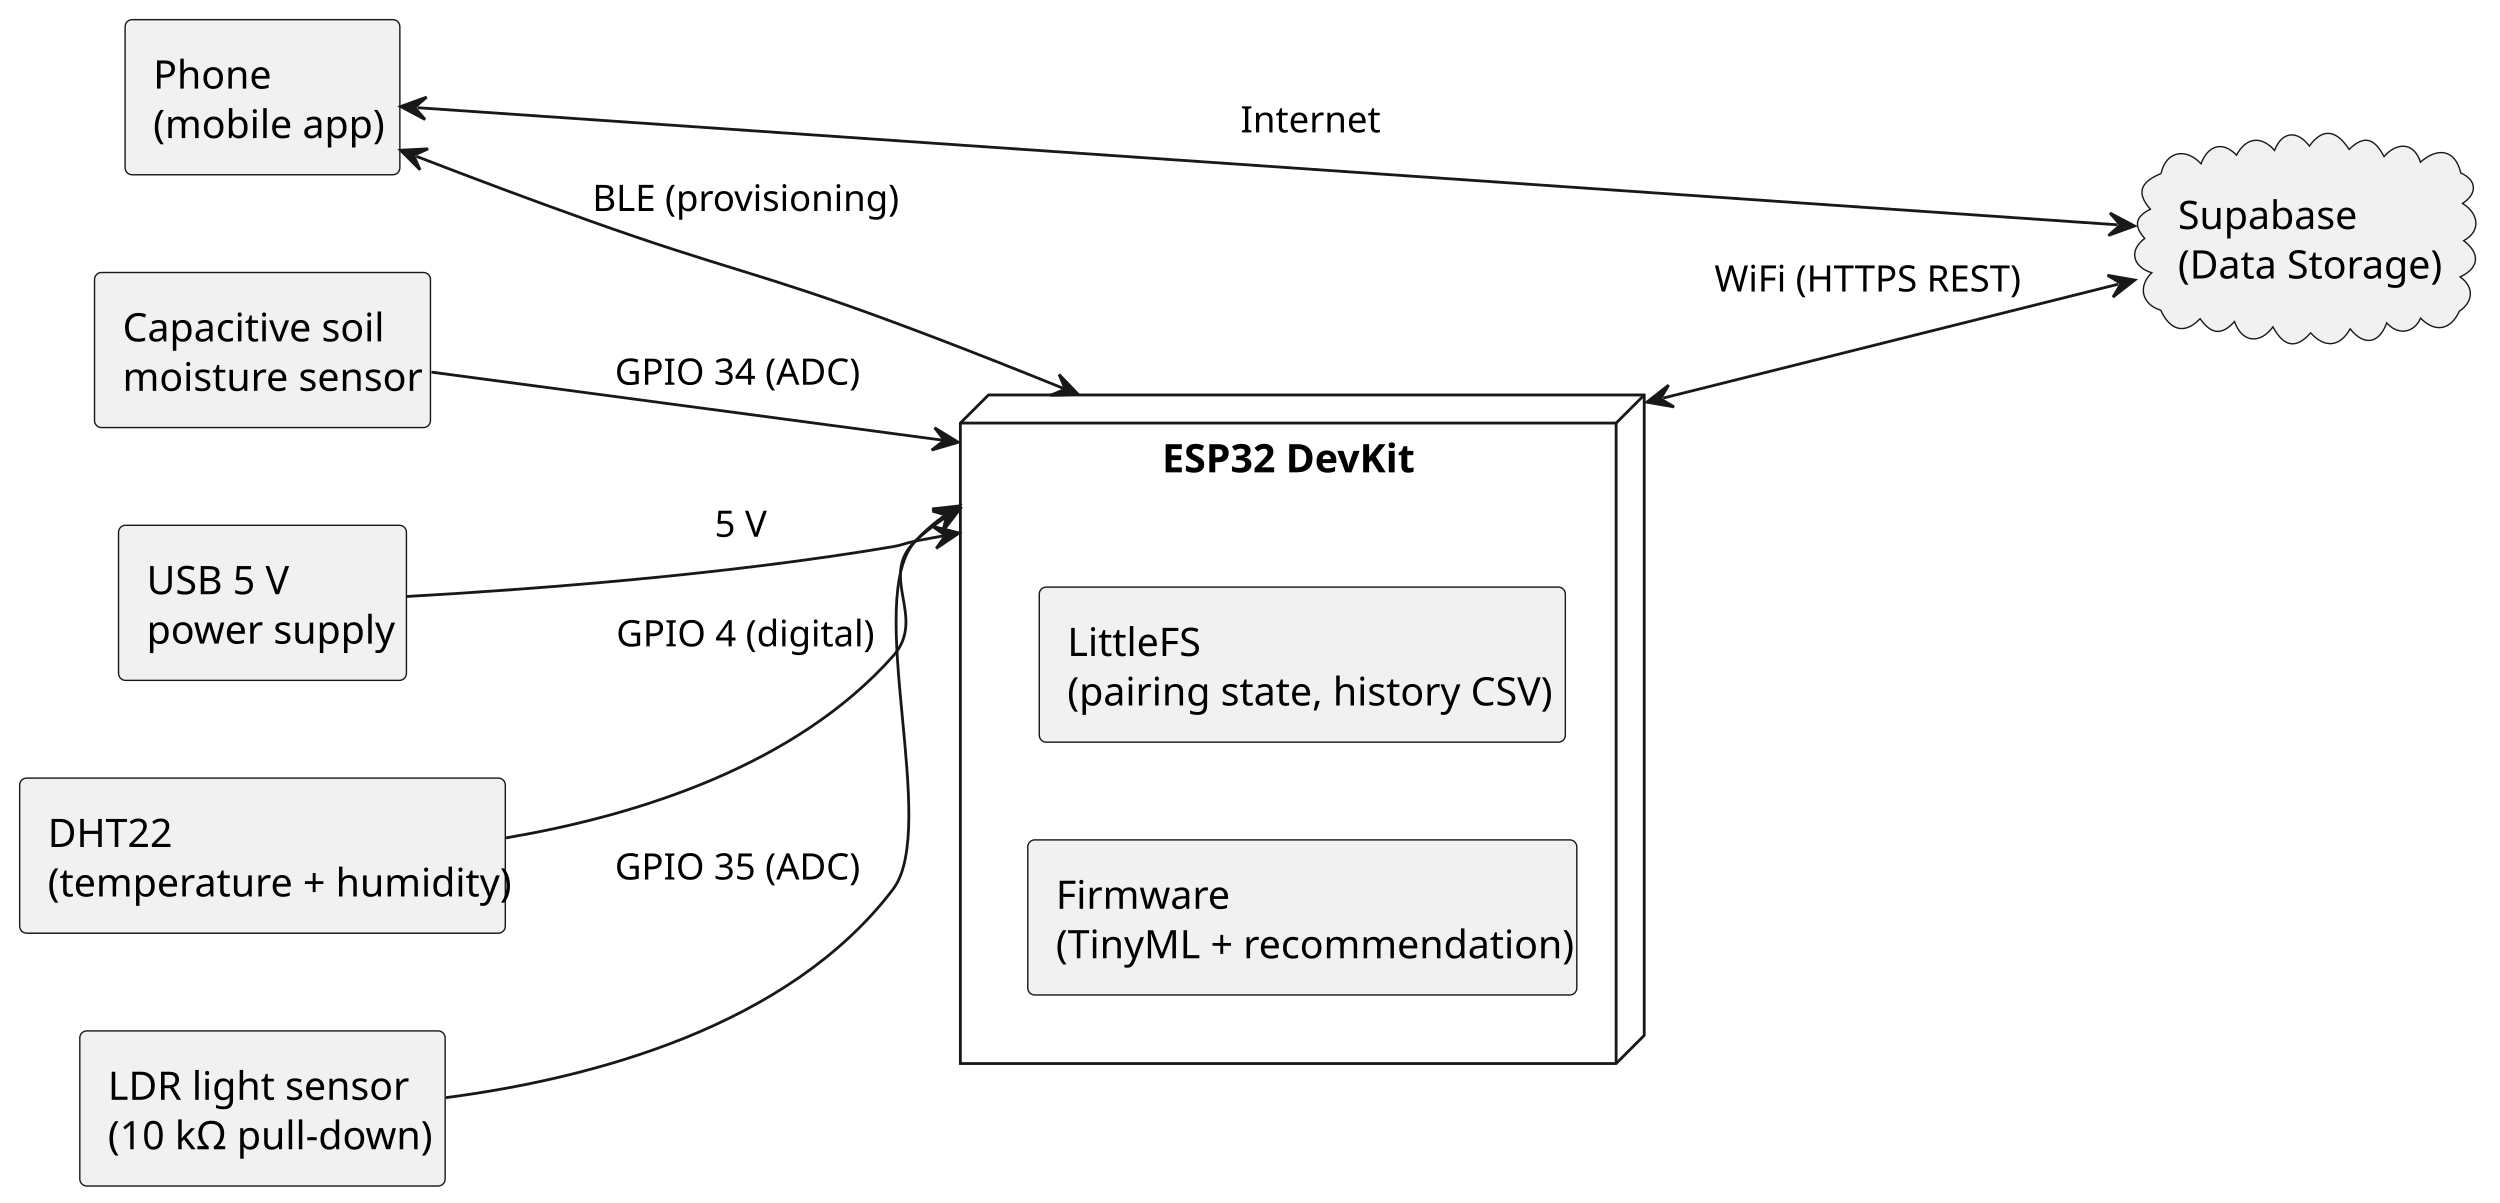
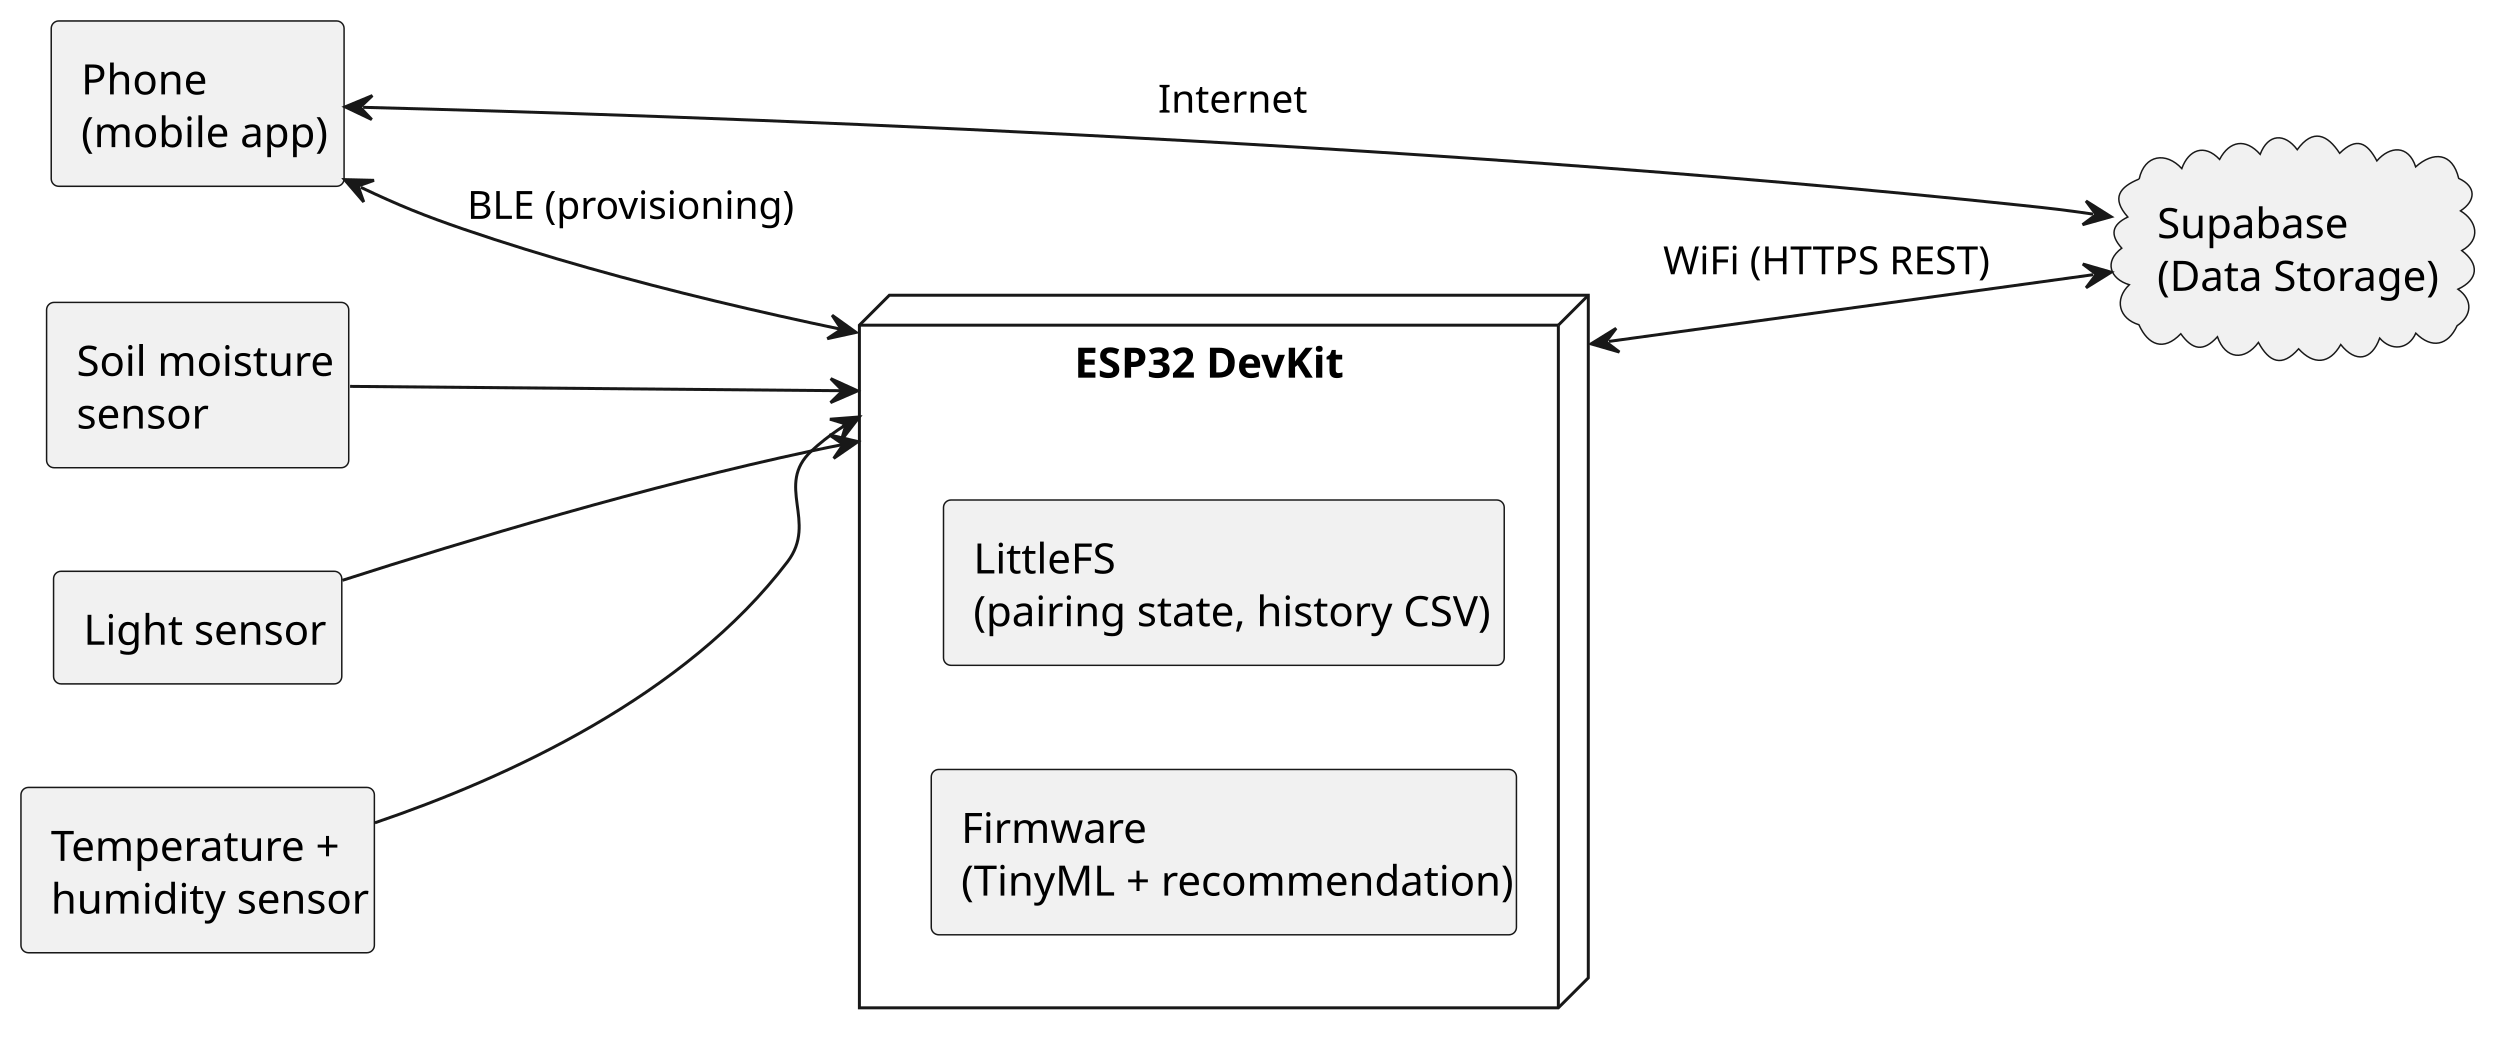
- <svg xmlns="http://www.w3.org/2000/svg" contentStyleType="text/css" data-diagram-type="DESCRIPTION" height="428px" preserveAspectRatio="none" style="width:890px;height:428px;background:#FFFFFF;" version="1.1" viewBox="0 0 890 428" width="890px" zoomAndPan="magnify">
+ <svg xmlns="http://www.w3.org/2000/svg" contentStyleType="text/css" data-diagram-type="DESCRIPTION" height="353px" preserveAspectRatio="none" style="width:835px;height:353px;background:#FFFFFF;" version="1.1" viewBox="0 0 835 353" width="835px" zoomAndPan="magnify">
  <defs />
  <g>
    <g class="cluster" data-qualified-name="ESP" data-source-line="4" id="ent0002">
-       <polygon fill="none" points="341.89,150.61,351.89,140.61,585.34,140.61,585.34,368.61,575.34,378.61,341.89,378.61,341.89,150.61" style="stroke:#181818;stroke-width:1;" />
-       <line style="stroke:#181818;stroke-width:1;" x1="575.34" x2="585.34" y1="150.61" y2="140.61" />
-       <line style="stroke:#181818;stroke-width:1;" x1="341.89" x2="575.34" y1="150.61" y2="150.61" />
-       <line style="stroke:#181818;stroke-width:1;" x1="575.34" x2="575.34" y1="150.61" y2="378.61" />
-       <text fill="#000000" font-family="sans-serif" font-size="14" font-weight="bold" lengthAdjust="spacing" textLength="91.82" x="413.705" y="168.143">ESP32 DevKit</text>
+       <polygon fill="none" points="287.04,108.61,297.04,98.61,530.49,98.61,530.49,326.61,520.49,336.61,287.04,336.61,287.04,108.61" style="stroke:#181818;stroke-width:1;" />
+       <line style="stroke:#181818;stroke-width:1;" x1="520.49" x2="530.49" y1="108.61" y2="98.61" />
+       <line style="stroke:#181818;stroke-width:1;" x1="287.04" x2="520.49" y1="108.61" y2="108.61" />
+       <line style="stroke:#181818;stroke-width:1;" x1="520.49" x2="520.49" y1="108.61" y2="336.61" />
+       <text fill="#000000" font-family="sans-serif" font-size="14" font-weight="bold" lengthAdjust="spacing" textLength="91.82" x="358.855" y="126.143">ESP32 DevKit</text>
    </g>
    <g class="entity" data-qualified-name="ESP.FW" data-source-line="5" id="ent0003">
-       <rect fill="#F1F1F1" height="55.219" rx="2.5" ry="2.5" style="stroke:#181818;stroke-width:0.5;" width="195.451" x="365.89" y="299" />
-       <text fill="#000000" font-family="sans-serif" font-size="14" lengthAdjust="spacing" textLength="58.331" x="375.89" y="323.533">Firmware</text>
-       <text fill="#000000" font-family="sans-serif" font-size="14" lengthAdjust="spacing" textLength="175.451" x="375.89" y="341.143">(TinyML + recommendation)</text>
+       <rect fill="#F1F1F1" height="55.219" rx="2.5" ry="2.5" style="stroke:#181818;stroke-width:0.5;" width="195.451" x="311.04" y="257" />
+       <text fill="#000000" font-family="sans-serif" font-size="14" lengthAdjust="spacing" textLength="58.331" x="321.04" y="281.533">Firmware</text>
+       <text fill="#000000" font-family="sans-serif" font-size="14" lengthAdjust="spacing" textLength="175.451" x="321.04" y="299.143">(TinyML + recommendation)</text>
    </g>
    <g class="entity" data-qualified-name="ESP.LFS" data-source-line="6" id="ent0004">
-       <rect fill="#F1F1F1" height="55.219" rx="2.5" ry="2.5" style="stroke:#181818;stroke-width:0.5;" width="187.282" x="369.98" y="209" />
-       <text fill="#000000" font-family="sans-serif" font-size="14" lengthAdjust="spacing" textLength="47.462" x="379.98" y="233.533">LittleFS</text>
-       <text fill="#000000" font-family="sans-serif" font-size="14" lengthAdjust="spacing" textLength="167.282" x="379.98" y="251.143">(pairing state, history CSV)</text>
+       <rect fill="#F1F1F1" height="55.219" rx="2.5" ry="2.5" style="stroke:#181818;stroke-width:0.5;" width="187.282" x="315.13" y="167" />
+       <text fill="#000000" font-family="sans-serif" font-size="14" lengthAdjust="spacing" textLength="47.462" x="325.13" y="191.533">LittleFS</text>
+       <text fill="#000000" font-family="sans-serif" font-size="14" lengthAdjust="spacing" textLength="167.282" x="325.13" y="209.143">(pairing state, history CSV)</text>
    </g>
    <g class="entity" data-qualified-name="Soil" data-source-line="9" id="ent0005">
-       <rect fill="#F1F1F1" height="55.219" rx="2.5" ry="2.5" style="stroke:#181818;stroke-width:0.5;" width="119.593" x="33.65" y="97" />
-       <text fill="#000000" font-family="sans-serif" font-size="14" lengthAdjust="spacing" textLength="90.262" x="43.65" y="121.533">Capacitive soil</text>
-       <text fill="#000000" font-family="sans-serif" font-size="14" lengthAdjust="spacing" textLength="99.593" x="43.65" y="139.143">moisture sensor</text>
+       <rect fill="#F1F1F1" height="55.219" rx="2.5" ry="2.5" style="stroke:#181818;stroke-width:0.5;" width="100.917" x="15.56" y="101" />
+       <text fill="#000000" font-family="sans-serif" font-size="14" lengthAdjust="spacing" textLength="80.917" x="25.56" y="125.533">Soil moisture</text>
+       <text fill="#000000" font-family="sans-serif" font-size="14" lengthAdjust="spacing" textLength="42.02" x="25.56" y="143.143">sensor</text>
    </g>
    <g class="entity" data-qualified-name="DHT" data-source-line="10" id="ent0006">
-       <rect fill="#F1F1F1" height="55.219" rx="2.5" ry="2.5" style="stroke:#181818;stroke-width:0.5;" width="172.893" x="7" y="277" />
-       <text fill="#000000" font-family="sans-serif" font-size="14" lengthAdjust="spacing" textLength="44.345" x="17" y="301.533">DHT22</text>
-       <text fill="#000000" font-family="sans-serif" font-size="14" lengthAdjust="spacing" textLength="152.893" x="17" y="319.143">(temperature + humidity)</text>
+       <rect fill="#F1F1F1" height="55.219" rx="2.5" ry="2.5" style="stroke:#181818;stroke-width:0.5;" width="118.041" x="7" y="263" />
+       <text fill="#000000" font-family="sans-serif" font-size="14" lengthAdjust="spacing" textLength="92.21" x="17" y="287.533">Temperature +</text>
+       <text fill="#000000" font-family="sans-serif" font-size="14" lengthAdjust="spacing" textLength="98.041" x="17" y="305.143">humidity sensor</text>
    </g>
    <g class="entity" data-qualified-name="LDR" data-source-line="11" id="ent0007">
-       <rect fill="#F1F1F1" height="55.219" rx="2.5" ry="2.5" style="stroke:#181818;stroke-width:0.5;" width="130.065" x="28.41" y="367" />
-       <text fill="#000000" font-family="sans-serif" font-size="14" lengthAdjust="spacing" textLength="103.489" x="38.41" y="391.533">LDR light sensor</text>
-       <text fill="#000000" font-family="sans-serif" font-size="14" lengthAdjust="spacing" textLength="110.065" x="38.41" y="409.143">(10 kΩ pull-down)</text>
+       <rect fill="#F1F1F1" height="37.609" rx="2.5" ry="2.5" style="stroke:#181818;stroke-width:0.5;" width="96.269" x="17.89" y="190.81" />
+       <text fill="#000000" font-family="sans-serif" font-size="14" lengthAdjust="spacing" textLength="76.269" x="27.89" y="215.343">Light sensor</text>
    </g>
    <g class="entity" data-qualified-name="SB" data-source-line="13" id="ent0008">
-       <path d="M769.336,61.779 C771.116,53.56 778.395,52.637 783.569,58.3 C785.841,52.016 791.1,49.86 796.197,55.24 C799.538,48.927 804.929,48.125 809.742,53.542 C812.384,46.631 817.919,46.329 822.132,51.994 C827.365,44.801 832.205,46.922 836.296,53.195 C841.934,47.63 845.473,49.615 848.723,55.734 C853.028,50.762 859.289,50.262 861.682,57.725 C867.518,52.535 873.955,52.84 876.057,61.579 C882.016,64.321 881.812,69.061 876.666,72.428 C882.112,75.711 883.684,82.036 877.08,85.696 C883.024,90.177 882.688,95.375 875.813,98.596 C880.895,102.142 880.5,107.477 875.53,110.789 C872.421,117.508 867.015,118.584 861.731,113.287 C859.277,118.838 853.487,119.335 849.673,114.936 C846.981,122.419 841.609,123.293 836.658,117.082 C832.914,123.697 827.561,123.96 822.59,118.512 C816.99,124.887 812.715,122.918 809.163,116.382 C804.554,122.634 798.16,122.078 795.472,114.483 C790.748,119.71 787.096,118.849 783.24,113.481 C777.427,119.534 772.303,117.212 769.246,110.466 C762.535,108.417 760.923,101.995 766.031,97.103 C759.589,95.173 757.492,89.376 763.517,84.882 C759.509,80.431 760.148,77.103 765.538,74.477 C759.913,68.147 762.769,64.462 769.336,61.779" fill="#F1F1F1" style="stroke:#181818;stroke-width:0.5;" />
-       <text fill="#000000" font-family="sans-serif" font-size="14" lengthAdjust="spacing" textLength="63.055" x="775.34" y="81.533">Supabase</text>
-       <text fill="#000000" font-family="sans-serif" font-size="14" lengthAdjust="spacing" textLength="91.82" x="775.34" y="99.143">(Data Storage)</text>
+       <path d="M714.486,59.779 C716.266,51.56 723.545,50.637 728.719,56.3 C730.99,50.016 736.25,47.86 741.347,53.24 C744.688,46.927 750.079,46.125 754.892,51.542 C757.534,44.631 763.069,44.329 767.282,49.994 C772.515,42.801 777.355,44.922 781.446,51.195 C787.084,45.63 790.623,47.615 793.873,53.734 C798.178,48.762 804.439,48.262 806.832,55.725 C812.668,50.535 819.105,50.84 821.207,59.579 C827.166,62.321 826.962,67.061 821.816,70.428 C827.262,73.711 828.834,80.036 822.23,83.696 C828.174,88.177 827.837,93.375 820.963,96.596 C826.045,100.142 825.65,105.477 820.68,108.789 C817.571,115.508 812.165,116.584 806.881,111.287 C804.427,116.838 798.637,117.335 794.823,112.936 C792.131,120.419 786.759,121.293 781.808,115.082 C778.064,121.697 772.711,121.96 767.74,116.512 C762.14,122.887 757.865,120.918 754.313,114.382 C749.704,120.634 743.31,120.078 740.622,112.483 C735.898,117.71 732.246,116.849 728.39,111.481 C722.577,117.534 717.452,115.212 714.396,108.466 C707.685,106.417 706.073,99.995 711.181,95.103 C704.739,93.173 702.642,87.376 708.667,82.882 C704.659,78.431 705.298,75.103 710.688,72.477 C705.063,66.147 707.919,62.462 714.486,59.779" fill="#F1F1F1" style="stroke:#181818;stroke-width:0.5;" />
+       <text fill="#000000" font-family="sans-serif" font-size="14" lengthAdjust="spacing" textLength="63.055" x="720.49" y="79.533">Supabase</text>
+       <text fill="#000000" font-family="sans-serif" font-size="14" lengthAdjust="spacing" textLength="91.82" x="720.49" y="97.143">(Data Storage)</text>
    </g>
    <g class="entity" data-qualified-name="App" data-source-line="14" id="ent0009">
-       <rect fill="#F1F1F1" height="55.219" rx="2.5" ry="2.5" style="stroke:#181818;stroke-width:0.5;" width="97.814" x="44.54" y="7" />
-       <text fill="#000000" font-family="sans-serif" font-size="14" lengthAdjust="spacing" textLength="40.482" x="54.54" y="31.533">Phone</text>
-       <text fill="#000000" font-family="sans-serif" font-size="14" lengthAdjust="spacing" textLength="77.814" x="54.54" y="49.143">(mobile app)</text>
+       <rect fill="#F1F1F1" height="55.219" rx="2.5" ry="2.5" style="stroke:#181818;stroke-width:0.5;" width="97.814" x="17.11" y="7" />
+       <text fill="#000000" font-family="sans-serif" font-size="14" lengthAdjust="spacing" textLength="40.482" x="27.11" y="31.533">Phone</text>
+       <text fill="#000000" font-family="sans-serif" font-size="14" lengthAdjust="spacing" textLength="77.814" x="27.11" y="49.143">(mobile app)</text>
    </g>
-     <g class="entity" data-qualified-name="PWR" data-source-line="15" id="ent0010">
-       <rect fill="#F1F1F1" height="55.219" rx="2.5" ry="2.5" style="stroke:#181818;stroke-width:0.5;" width="102.489" x="42.2" y="187" />
-       <text fill="#000000" font-family="sans-serif" font-size="14" lengthAdjust="spacing" textLength="53.69" x="52.2" y="211.533">USB 5 V</text>
-       <text fill="#000000" font-family="sans-serif" font-size="14" lengthAdjust="spacing" textLength="82.489" x="52.2" y="229.143">power supply</text>
+     <g class="link" data-entity-1="ent0005" data-entity-2="ent0002" data-link-type="dependency" data-source-line="16" id="lnk10">
+       <path d="M116.93,129.05 C140.222,129.255 169.664,129.514 200.818,129.789 C216.395,129.926 232.4,130.067 248.279,130.207 C256.218,130.277 264.125,130.347 271.932,130.416 C275.835,130.45 279.713,130.484 283.557,130.518 C284.518,130.527 279.477,130.482 280.434,130.491" fill="none" id="Soil-to-ESP" style="stroke:#181818;stroke-width:1;" />
+       <polygon fill="#181818" points="286.433,130.543,277.469,126.464,281.434,130.499,277.399,134.464,286.433,130.543" style="stroke:#181818;stroke-width:1;" />
    </g>
-     <g class="link" data-entity-1="ent0005" data-entity-2="ent0002" data-link-type="dependency" data-source-line="17" id="lnk11">
-       <path d="M153.6,132.48 C179.213,135.89 210.934,140.113 244.206,144.541 C260.842,146.755 277.866,149.021 294.708,151.263 C303.129,152.383 311.504,153.498 319.763,154.597 C323.892,155.147 327.992,155.693 332.054,156.233 C334.085,156.504 336.107,156.773 338.118,157.04 C339.123,157.174 334.178,156.516 335.178,156.649" fill="none" id="Soil-to-ESP" style="stroke:#181818;stroke-width:1;" />
-       <polygon fill="#181818" points="341.126,157.441,332.732,152.288,336.17,156.781,331.677,160.218,341.126,157.441" style="stroke:#181818;stroke-width:1;" />
-       <text fill="#000000" font-family="sans-serif" font-size="13" lengthAdjust="spacing" textLength="90.295" x="218.89" y="136.955">GPIO 34 (ADC)</text>
+     <g class="link" data-entity-1="ent0006" data-entity-2="ent0002" data-link-type="dependency" data-source-line="17" id="lnk11">
+       <path d="M125.22,274.81 C169.69,259.7 228.96,232.45 263.04,187.61 C273.22,174.22 258.71,162.05 271.04,150.61 C273.807,148.042 276.751,145.719 279.84,143.619 C281.384,142.569 282.964,141.575 284.577,140.635 C285.384,140.165 280.919,142.559 281.741,142.115" fill="none" id="DHT-to-ESP" style="stroke:#181818;stroke-width:1;" />
+       <polygon fill="#181818" points="287.02,139.264,277.2,140.021,282.621,141.64,281.002,147.06,287.02,139.264" style="stroke:#181818;stroke-width:1;" />
    </g>
-     <g class="link" data-entity-1="ent0006" data-entity-2="ent0002" data-link-type="dependency" data-source-line="18" id="lnk12">
-       <path d="M180.17,298.28 C227.37,290.26 283.23,272.51 317.89,233.61 C330.24,219.75 312.41,205.38 325.89,192.61 C328.631,190.015 331.553,187.667 334.622,185.547 C336.156,184.486 337.728,183.482 339.332,182.533 C340.135,182.058 335.683,184.479 336.501,184.031" fill="none" id="DHT-to-ESP" style="stroke:#181818;stroke-width:1;" />
-       <polygon fill="#181818" points="341.763,181.149,331.948,181.964,337.378,183.55,335.791,188.98,341.763,181.149" style="stroke:#181818;stroke-width:1;" />
-       <text fill="#000000" font-family="sans-serif" font-size="13" lengthAdjust="spacing" textLength="89.585" x="219.39" y="230.105">GPIO 4 (digital)</text>
+     <g class="link" data-entity-1="ent0007" data-entity-2="ent0002" data-link-type="dependency" data-source-line="18" id="lnk12">
+       <path d="M114.35,193.83 C155.39,180.65 216.59,162.2 271.04,150.61 C274.732,149.824 278.487,149.062 282.284,148.326 C283.233,148.142 284.185,147.959 285.139,147.778 C285.615,147.687 280.196,148.704 280.674,148.615" fill="none" id="LDR-to-ESP" style="stroke:#181818;stroke-width:1;" />
+       <polygon fill="#181818" points="286.571,147.507,276.988,145.237,281.657,148.43,278.464,153.1,286.571,147.507" style="stroke:#181818;stroke-width:1;" />
    </g>
-     <g class="link" data-entity-1="ent0007" data-entity-2="ent0002" data-link-type="dependency" data-source-line="19" id="lnk13">
-       <path d="M158.73,390.77 C210.54,383.97 280.67,365.61 317.89,316.61 C334.6,294.62 307.1,212.84 325.89,192.61 C328.459,189.844 331.23,187.347 334.168,185.096 C335.637,183.97 337.147,182.906 338.695,181.9 C339.469,181.397 340.252,180.909 341.044,180.435 C341.242,180.317 336.264,183.233 336.463,183.116" fill="none" id="LDR-to-ESP" style="stroke:#181818;stroke-width:1;" />
-       <polygon fill="#181818" points="341.64,180.083,331.853,181.181,337.326,182.611,335.897,188.084,341.64,180.083" style="stroke:#181818;stroke-width:1;" />
-       <text fill="#000000" font-family="sans-serif" font-size="13" lengthAdjust="spacing" textLength="90.295" x="218.89" y="313.105">GPIO 35 (ADC)</text>
+     <g class="link" data-entity-1="ent0002" data-entity-2="ent0008" data-link-type="dependency" data-source-line="20" id="lnk13">
+       <path d="M537.36,114.033 C541.244,113.498 540.677,113.576 544.63,113.032 C552.535,111.943 560.56,110.837 568.639,109.724 C584.795,107.498 601.163,105.243 617.2,103.033 C649.274,98.614 674.081,95.196 699.176,91.739" fill="none" id="ESP-SB" style="stroke:#181818;stroke-width:1;" />
+       <polygon fill="#181818" points="531.416,114.852,540.878,117.587,536.37,114.17,539.786,109.661,531.416,114.852" style="stroke:#181818;stroke-width:1;" />
+       <polygon fill="#181818" points="705.12,90.92,695.658,88.186,700.167,91.602,696.75,96.111,705.12,90.92" style="stroke:#181818;stroke-width:1;" />
+       <text fill="#000000" font-family="sans-serif" font-size="13" lengthAdjust="spacing" textLength="119.152" x="555.49" y="91.595">WiFi (HTTPS REST)</text>
    </g>
-     <g class="link" data-entity-1="ent0010" data-entity-2="ent0002" data-link-type="dependency" data-source-line="20" id="lnk14">
-       <path d="M144.87,212.34 C190.35,209.77 258.94,204.56 317.89,194.61 C321.51,194 322.29,193.31 325.89,192.61 C329.596,191.891 333.363,191.189 337.17,190.504 C338.122,190.333 339.076,190.163 340.033,189.994 C340.511,189.909 335.08,190.861 335.559,190.776" fill="none" id="PWR-to-ESP" style="stroke:#181818;stroke-width:1;" />
-       <polygon fill="#181818" points="341.469,189.741,331.913,187.355,336.544,190.604,333.294,195.234,341.469,189.741" style="stroke:#181818;stroke-width:1;" />
-       <text fill="#000000" font-family="sans-serif" font-size="13" lengthAdjust="spacing" textLength="19.513" x="254.39" y="191.105">5 V</text>
+     <g class="link" data-entity-1="ent0009" data-entity-2="ent0002" data-link-type="dependency" data-source-line="21" id="lnk14">
+       <path d="M120.491,62.562 C133.241,68.612 141.74,72.06 155.04,76.61 C181.805,85.77 210.702,93.752 239.062,100.582 C253.242,103.997 267.287,107.124 280.863,109.966 C282.561,110.321 278.374,109.462 280.055,109.808" fill="none" id="App-ESP" style="stroke:#181818;stroke-width:1;" />
+       <polygon fill="#181818" points="115.07,59.99,121.486,67.462,119.587,62.133,124.916,60.234,115.07,59.99" style="stroke:#181818;stroke-width:1;" />
+       <polygon fill="#181818" points="285.932,111.018,277.924,105.285,281.035,110.01,276.31,113.121,285.932,111.018" style="stroke:#181818;stroke-width:1;" />
+       <text fill="#000000" font-family="sans-serif" font-size="13" lengthAdjust="spacing" textLength="106.215" x="156.04" y="73.105">BLE (provisioning)</text>
    </g>
-     <g class="link" data-entity-1="ent0002" data-entity-2="ent0008" data-link-type="dependency" data-source-line="22" id="lnk15">
-       <path d="M592.087,141.713 C595.971,140.741 595.527,140.852 599.48,139.863 C607.385,137.885 615.41,135.876 623.489,133.855 C639.645,129.811 656.013,125.716 672.05,121.702 C704.124,113.676 729.054,107.437 754.149,101.157" fill="none" id="ESP-SB" style="stroke:#181818;stroke-width:1;" />
-       <polygon fill="#181818" points="586.266,143.169,595.968,144.865,591.117,141.956,594.026,137.104,586.266,143.169" style="stroke:#181818;stroke-width:1;" />
-       <polygon fill="#181818" points="759.97,99.7,750.268,98.004,755.12,100.914,752.21,105.765,759.97,99.7" style="stroke:#181818;stroke-width:1;" />
-       <text fill="#000000" font-family="sans-serif" font-size="13" lengthAdjust="spacing" textLength="119.152" x="610.34" y="103.785">WiFi (HTTPS REST)</text>
-     </g>
-     <g class="link" data-entity-1="ent0009" data-entity-2="ent0002" data-link-type="dependency" data-source-line="23" id="lnk16">
-       <path d="M148.179,55.638 C168.828,63.598 187.67,70.68 209.89,78.61 C257.54,95.62 270.44,97.05 317.89,114.61 C333.923,120.543 350.829,127.128 367.208,133.686 C371.303,135.326 375.364,136.964 379.371,138.589 C380.373,138.995 381.371,139.401 382.366,139.806 C382.863,140.008 377.803,137.946 378.298,138.148" fill="none" id="App-ESP" style="stroke:#181818;stroke-width:1;" />
-       <polygon fill="#181818" points="142.58,53.48,149.539,60.449,147.245,55.278,152.416,52.985,142.58,53.48" style="stroke:#181818;stroke-width:1;" />
-       <polygon fill="#181818" points="383.855,140.412,377.03,133.311,379.225,138.525,374.011,140.72,383.855,140.412" style="stroke:#181818;stroke-width:1;" />
-       <text fill="#000000" font-family="sans-serif" font-size="13" lengthAdjust="spacing" textLength="106.215" x="210.89" y="75.105">BLE (provisioning)</text>
-     </g>
-     <g class="link" data-entity-1="ent0009" data-entity-2="ent0008" data-link-type="dependency" data-source-line="24" id="lnk17">
-       <path d="M148.616,38.343 C276.606,47.163 612.944,70.328 753.874,80.038" fill="none" id="App-SB" style="stroke:#181818;stroke-width:1;" />
-       <polygon fill="#181818" points="142.63,37.93,151.334,42.539,147.618,38.274,151.884,34.558,142.63,37.93" style="stroke:#181818;stroke-width:1;" />
-       <polygon fill="#181818" points="759.86,80.45,751.156,75.841,754.872,80.106,750.606,83.822,759.86,80.45" style="stroke:#181818;stroke-width:1;" />
-       <text fill="#000000" font-family="sans-serif" font-size="13" lengthAdjust="spacing" textLength="44.084" x="441.62" y="47.125">Internet</text>
+     <g class="link" data-entity-1="ent0009" data-entity-2="ent0008" data-link-type="dependency" data-source-line="22" id="lnk15">
+       <path d="M121.268,35.845 C224.358,38.505 467.69,46.68 675.49,68.61 C685.08,69.62 689.262,70.089 699.122,71.519" fill="none" id="App-SB" style="stroke:#181818;stroke-width:1;" />
+       <polygon fill="#181818" points="115.27,35.69,124.164,39.921,120.268,35.819,124.37,31.924,115.27,35.69" style="stroke:#181818;stroke-width:1;" />
+       <polygon fill="#181818" points="705.06,72.38,696.727,67.13,700.112,71.662,695.579,75.047,705.06,72.38" style="stroke:#181818;stroke-width:1;" />
+       <text fill="#000000" font-family="sans-serif" font-size="13" lengthAdjust="spacing" textLength="44.084" x="386.77" y="37.615">Internet</text>
    </g>
  </g>
</svg>
